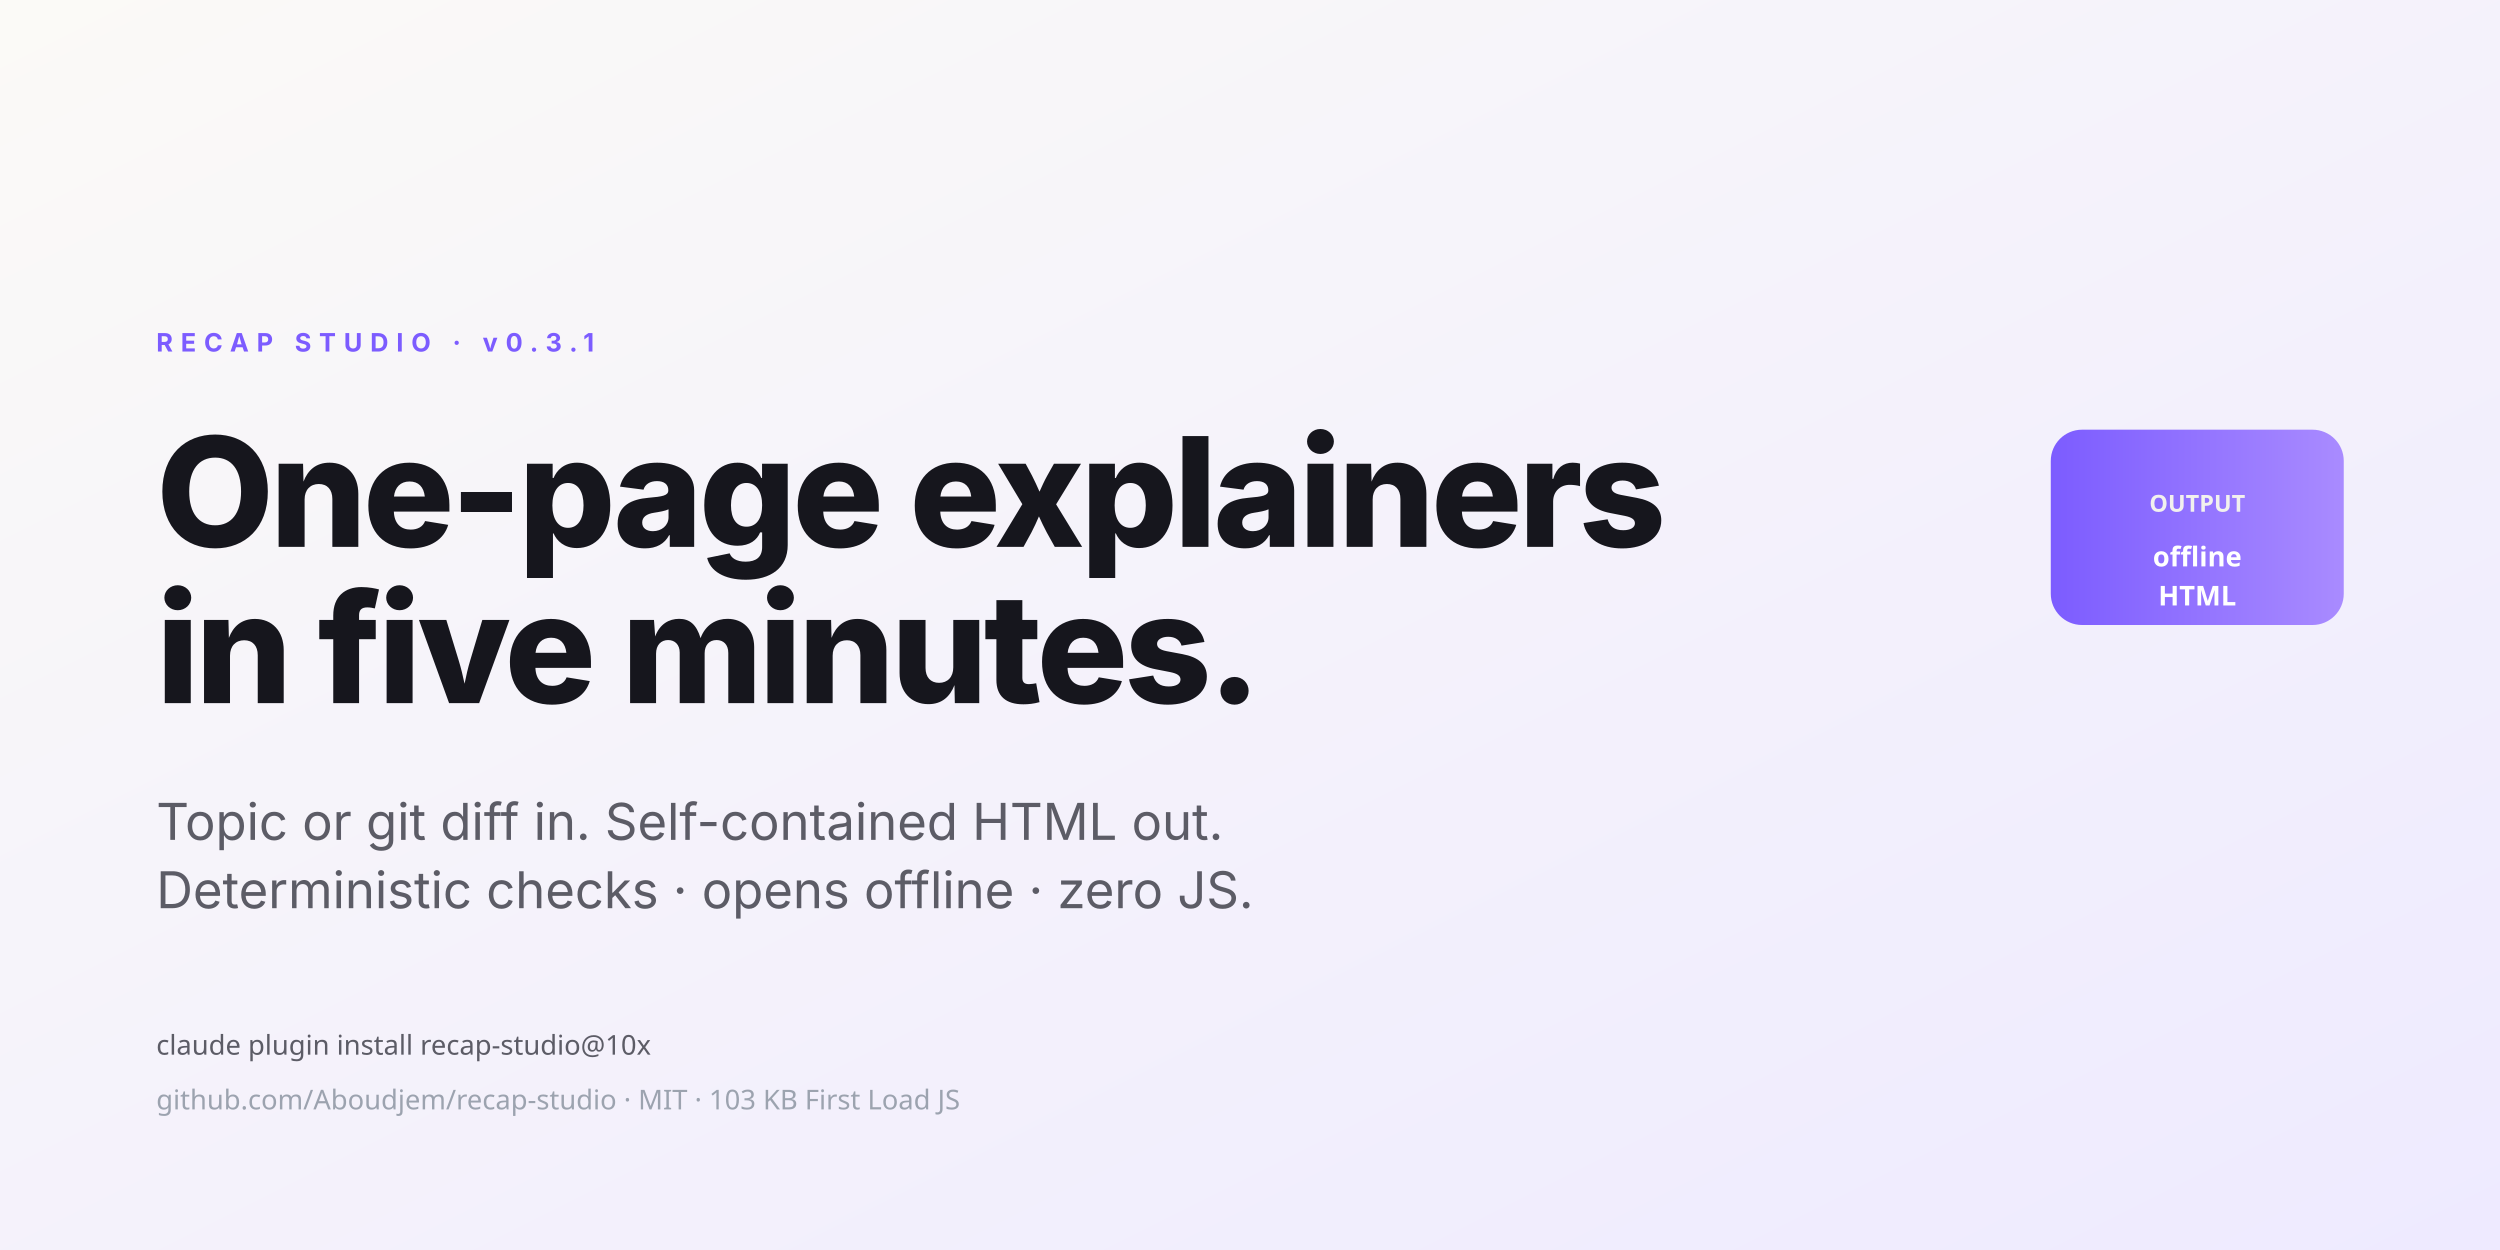
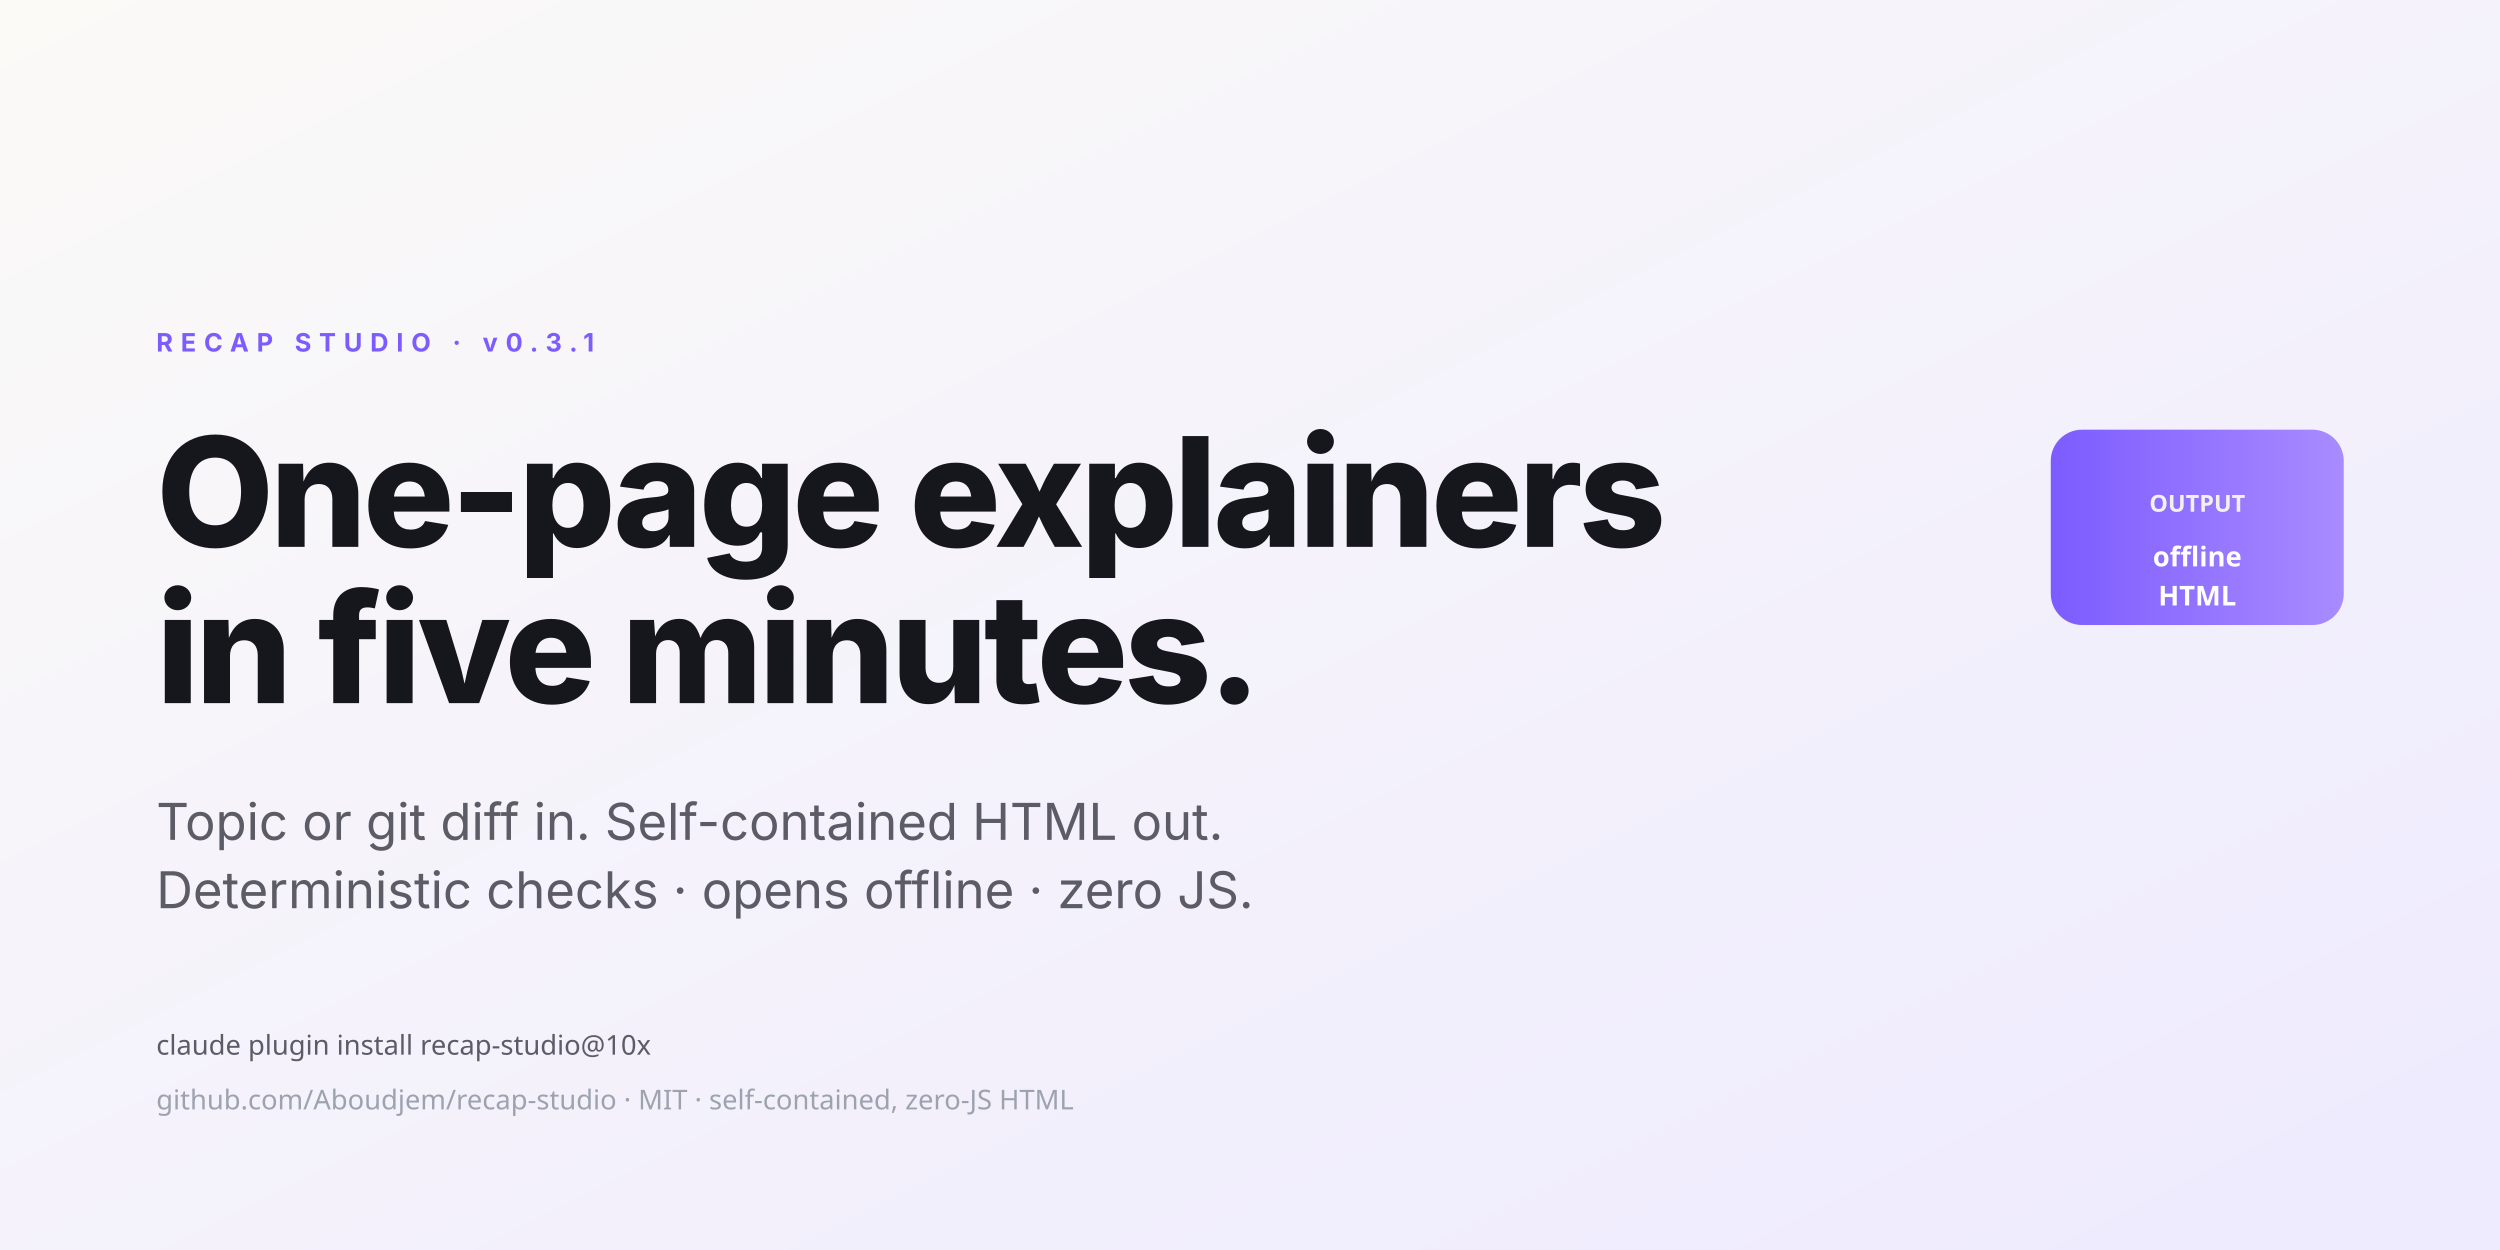
<svg xmlns="http://www.w3.org/2000/svg" viewBox="0 0 1280 640" role="img" aria-label="Recap Studio — turn any topic or git diff into a cited one-page explainer in 5 minutes">
  <defs>
    <linearGradient id="rs-social-bg" x1="0" x2="1" y1="0" y2="1">
      <stop offset="0%" stop-color="#FBFAF7" />
      <stop offset="100%" stop-color="#EEEAFF" />
    </linearGradient>
    <linearGradient id="rs-social-chip" x1="0" x2="1">
      <stop offset="0%" stop-color="#7C5CFF" />
      <stop offset="100%" stop-color="#A98BFF" />
    </linearGradient>
  </defs>
  <rect width="1280" height="640" fill="url(#rs-social-bg)" />
  <g font-family="system-ui,-apple-system,Segoe UI,sans-serif" fill="#16161D">
    <text x="80" y="180" font-size="13" font-weight="700" letter-spacing="4" fill="#7C5CFF">RECAP STUDIO · v0.3.1</text>
    <text x="80" y="280" font-size="78" font-weight="800" letter-spacing="-2">One-page explainers</text>
    <text x="80" y="360" font-size="78" font-weight="800" letter-spacing="-2">in five minutes.</text>
    <text x="80" y="430" font-size="26" fill="#5C5C66">Topic or git diff in. Self-contained HTML out.</text>
    <text x="80" y="465" font-size="26" fill="#5C5C66">Deterministic checks · opens offline · zero JS.</text>
  </g>
  <g transform="translate(1050, 220)">
    <rect width="150" height="100" rx="16" fill="url(#rs-social-chip)" />
    <text x="75" y="42" text-anchor="middle" font-family="system-ui,sans-serif" font-size="12" font-weight="700" fill="#F2F1EE">OUTPUT</text>
    <text x="75" y="70" text-anchor="middle" font-family="system-ui,sans-serif" font-size="14" font-weight="800" fill="#FFFFFF">offline</text>
    <text x="75" y="90" text-anchor="middle" font-family="system-ui,sans-serif" font-size="14" font-weight="800" fill="#FFFFFF">HTML</text>
  </g>
  <g transform="translate(80, 540)" font-family="system-ui,sans-serif" font-size="14" fill="#5C5C66">
    <text>claude plugin install recap-studio@10x</text>
-     <text x="0" y="28" fill="#9CA3AF">github.com/Aboudjem/recap-studio · MIT · 103 KB First Load JS</text>
+     <text x="0" y="28" fill="#9CA3AF">github.com/Aboudjem/recap-studio · MIT · self-contained, zero-JS HTML</text>
  </g>
</svg>
